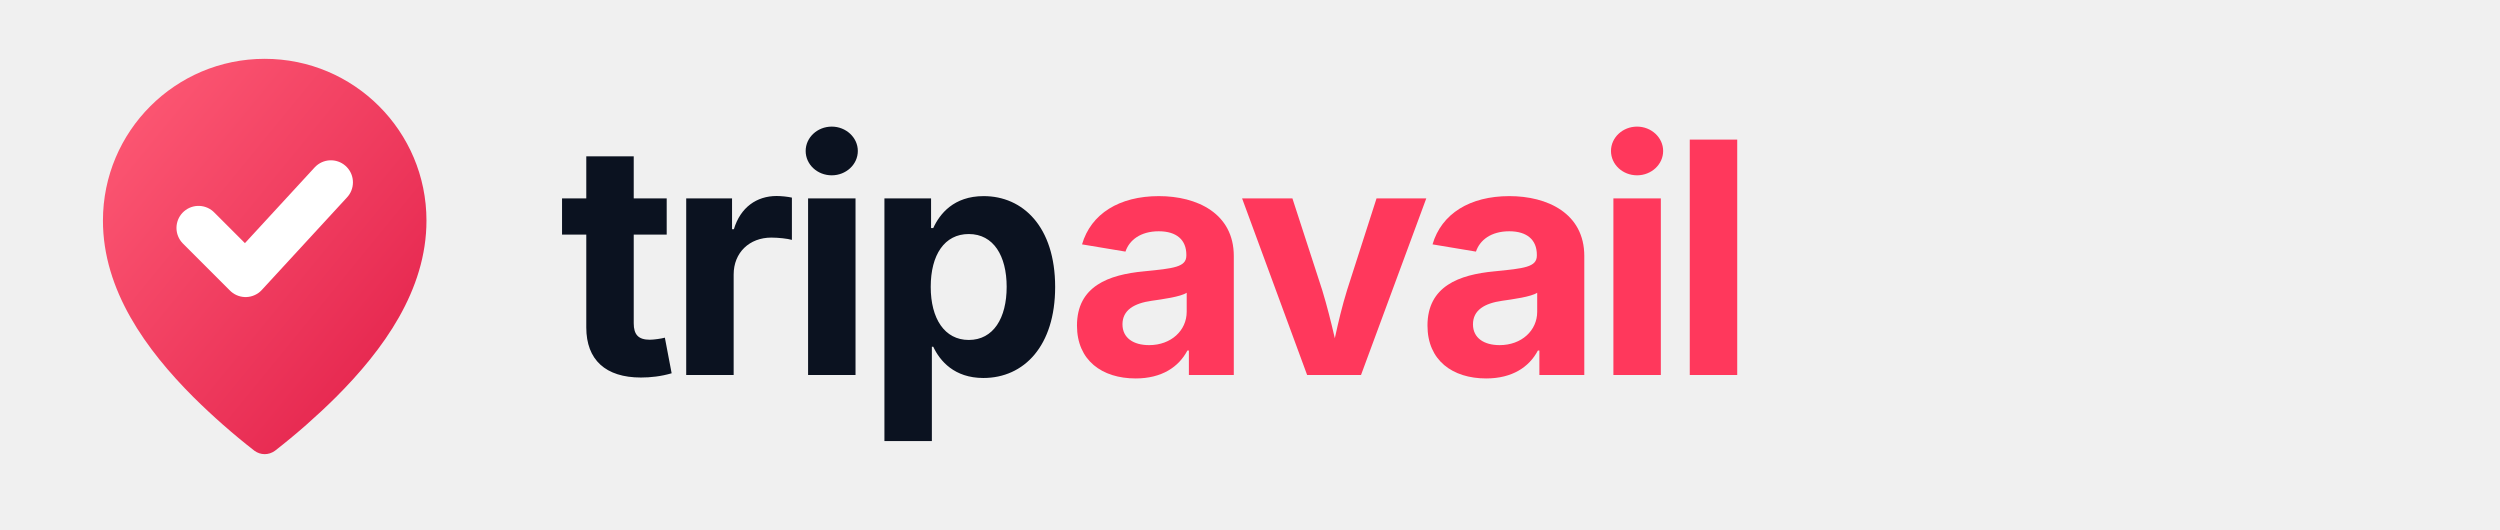
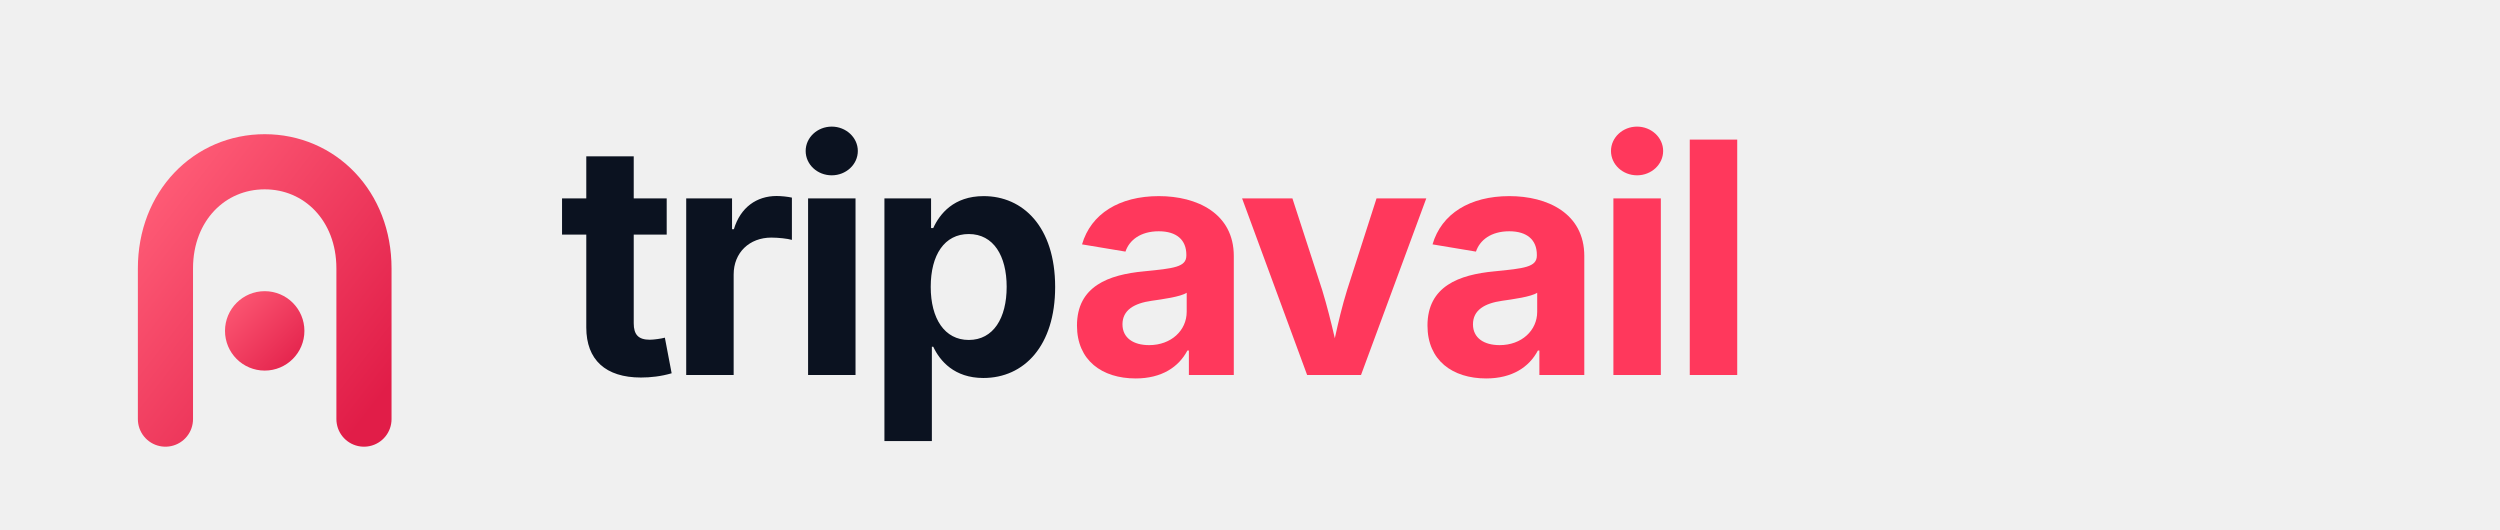
<svg xmlns="http://www.w3.org/2000/svg" viewBox="0 0 340 72" width="340" height="72">
  <defs>
    <linearGradient id="ta-rose-lk" x1="0" y1="0" x2="1" y2="1">
      <stop offset="0" stop-color="#FF5D77" />
      <stop offset="1" stop-color="#E11D48" />
    </linearGradient>
    <style>
      .ta-trip { fill: #0B1220; }
      @media (prefers-color-scheme: dark) { .ta-trip { fill: #F8FAFC; } }
      .ta-wm { font: 700 44px 'Inter Variable', Inter, system-ui, -apple-system, 'Segoe UI', Roboto, sans-serif; letter-spacing: -0.035em; }
    </style>
  </defs>
-   <g transform="translate(4 4) scale(1)">
-     <path d="M32 4C19.85 4 10 13.85 10 26c0 9.5 5.9 17.6 12.3 24a92 92 0 0 0 8.3 7.3c.85.62 1.95.62 2.8 0a92 92 0 0 0 8.3-7.3C48.1 43.6 54 35.5 54 26 54 13.85 44.15 4 32 4Z" fill="url(#ta-rose-lk)" />
-     <path d="M23 27l6.4 6.4L41 20.8" fill="none" stroke="#fff" stroke-width="6" stroke-linecap="round" stroke-linejoin="round" />
+   <g transform="translate(4 4)">
+     <path d="M18.5 53V32.5C18.5 24 24.5 18 32 18s13.5 6 13.5 14.5V53" fill="none" stroke="url(#ta-rose-lk)" stroke-width="7.5" stroke-linecap="round" />
+     <circle cx="32" cy="41" r="5.4" fill="url(#ta-rose-lk)" />
  </g>
  <text x="76" y="51" class="ta-wm ta-trip">trip</text>
  <text x="145" y="51" class="ta-wm" fill="#FF385C">avail</text>
</svg>
